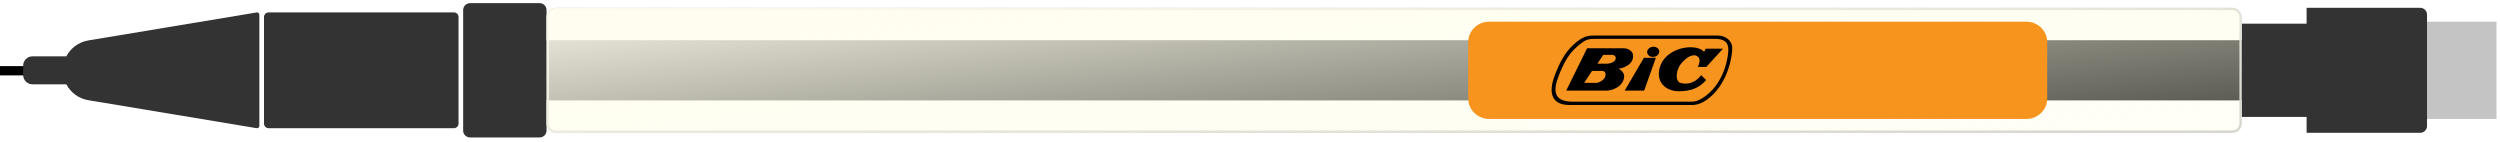
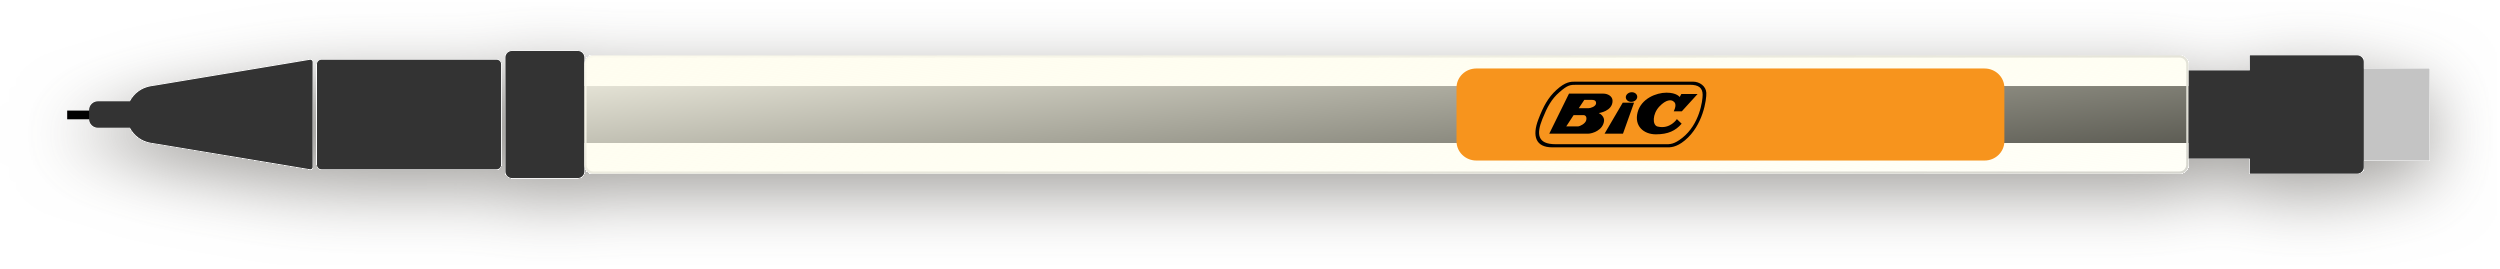
- <svg xmlns="http://www.w3.org/2000/svg" width="493" height="28" viewBox="0 0 493 28" fill="none">
-   <path d="M104.125 7.928L442.987 7.928V19.802L104.125 19.802V7.928Z" fill="black" />
-   <path d="M0 13.04H8.22V14.867H0L0 13.04Z" fill="black" />
-   <path d="M476.781 4.274L492.308 4.274V23.455H476.781V4.274Z" fill="#C4C4C4" />
-   <path d="M478.608 2.878C478.608 2.135 477.995 1.533 477.238 1.533L454.86 1.533V4.672L442.073 4.672V23.056H454.86V26.194L477.238 26.194C477.995 26.194 478.608 25.592 478.608 24.849V2.878Z" fill="#333333" />
-   <path d="M91.335 1.967C91.335 1.223 91.949 0.62 92.706 0.62L106.406 0.62C107.163 0.62 107.776 1.223 107.776 1.967V25.761C107.776 26.505 107.163 27.108 106.406 27.108L92.706 27.108C91.949 27.108 91.335 26.505 91.335 25.761V1.967Z" fill="#333333" />
-   <path d="M52.061 3.361C52.061 2.856 52.47 2.447 52.974 2.447L89.509 2.447C90.014 2.447 90.423 2.856 90.423 3.361V24.368C90.423 24.873 90.014 25.282 89.509 25.282L52.974 25.282C52.47 25.282 52.061 24.873 52.061 24.368V3.361Z" fill="#333333" />
-   <path d="M13.082 16.625H6.409C5.39 16.625 4.564 15.801 4.564 14.785V12.945C4.564 11.929 5.39 11.106 6.409 11.106L13.082 11.106C13.928 9.488 15.5 8.291 17.409 7.974L50.614 2.455C50.893 2.408 51.147 2.623 51.147 2.904V24.826C51.147 25.108 50.893 25.323 50.614 25.276L17.409 19.757C15.5 19.44 13.928 18.243 13.082 16.625Z" fill="#333333" />
-   <path fill-rule="evenodd" clip-rule="evenodd" d="M440.236 1.999L109.614 1.999C108.853 1.999 108.237 2.624 108.237 3.395V24.334C108.237 25.105 108.853 25.73 109.614 25.73L440.236 25.73C440.996 25.73 441.613 25.105 441.613 24.334V3.395C441.613 2.624 440.996 1.999 440.236 1.999ZM109.614 1.534C108.6 1.534 107.777 2.367 107.777 3.395V24.334C107.777 25.362 108.6 26.195 109.614 26.195L440.236 26.195C441.25 26.195 442.072 25.362 442.072 24.334V3.395C442.072 2.367 441.25 1.534 440.236 1.534L109.614 1.534Z" fill="#C4C4C4" />
-   <path fill-rule="evenodd" clip-rule="evenodd" d="M109.614 1.534C108.6 1.534 107.777 2.367 107.777 3.395V24.334C107.777 25.362 108.6 26.195 109.614 26.195L440.236 26.195C441.25 26.195 442.072 25.362 442.072 24.334V3.395C442.072 2.367 441.25 1.534 440.236 1.534L109.614 1.534Z" fill="url(#paint0_linear_333_1171)" />
-   <path d="M289.539 8.289C289.539 6.072 291.386 4.274 293.665 4.274L399.584 4.274C401.863 4.274 403.71 6.072 403.71 8.289V19.441C403.71 21.658 401.863 23.455 399.584 23.455L293.665 23.455C291.386 23.455 289.539 21.658 289.539 19.441V8.289Z" fill="#F7941D" />
-   <path d="M326.137 11.214C326.792 11.127 327.265 10.613 327.194 10.066C327.124 9.518 326.537 9.144 325.883 9.231C325.228 9.318 324.755 9.832 324.825 10.38C324.895 10.928 325.482 11.301 326.137 11.214Z" fill="black" />
-   <path d="M320.389 17.861H324.228L326.539 11.396H324.179L320.389 17.861Z" fill="black" />
-   <path d="M334.811 13.199H336.487L339.773 9.595H336.389L336.048 10.223C336.048 10.223 335.446 9.314 333.299 9.313C331.152 9.313 328.028 10.553 327.28 13.398C326.531 16.241 328.516 17.994 331.086 17.994C333.657 17.994 335.186 17.233 336.455 15.779L335.462 14.819C335.462 14.819 334.063 17.002 331.444 16.373C330.318 16.104 330.338 13.761 331.802 12.207C333.267 10.653 334.259 10.835 334.6 11.032C334.941 11.231 335.56 11.628 334.811 13.199Z" fill="black" />
-   <path fill-rule="evenodd" clip-rule="evenodd" d="M316.933 17.861H308.863L312.978 9.512H320.17C320.983 9.512 322.057 10.008 322.057 11.017C322.057 13.199 319.178 13.563 319.178 13.563C319.617 13.728 320.382 14.389 320.284 15.216C320.055 17.149 317.843 17.861 316.933 17.861ZM315.012 12.553H317.046C317.436 12.553 318.592 12.207 318.624 11.528C318.656 10.85 318.022 10.818 317.795 10.818H316.168L315.012 12.553ZM312.409 16.34H314.866C315.224 16.34 316.411 15.779 316.574 15.034C316.736 14.29 316.379 13.992 315.988 13.992H313.938L312.409 16.34Z" fill="black" />
-   <path fill-rule="evenodd" clip-rule="evenodd" d="M309.483 20.706C306.064 20.706 305.245 18.402 306.6 14.868C307.639 12.157 308.624 10.331 310.333 8.768C312.252 7.012 313.329 7.013 314.349 7.014L338.814 7.014C340.189 7.014 341.53 7.952 341.597 9.342C341.663 10.732 340.912 16.117 337.138 19.246C335.32 20.754 334.077 20.729 333.161 20.71C333.064 20.708 332.971 20.706 332.881 20.706H309.483ZM310.185 20.052C306.404 20.052 306.155 17.968 307.443 14.772C308.432 12.32 309.324 10.654 310.95 9.239C312.759 7.666 313.198 7.666 314.734 7.667C314.778 7.667 314.824 7.667 314.871 7.667L338.184 7.667C340.01 7.667 340.83 8.317 340.83 9.774C340.83 11.032 340.178 15.901 336.589 18.732C334.873 20.085 334.057 20.073 332.939 20.056C332.811 20.054 332.678 20.052 332.54 20.052H310.185Z" fill="black" />
+ <svg xmlns="http://www.w3.org/2000/svg" width="521" height="56" viewBox="0 0 521 56" fill="none">
+   <g filter="url(#filter0_d_333_1171)">
+     <path d="M118.125 17.928L456.987 17.928V29.802L118.125 29.802V17.928Z" fill="black" />
+     <path d="M14 23.04H22.22V24.867H14V23.04Z" fill="black" />
+     <path d="M490.781 14.274L506.308 14.274V33.455H490.781V14.274Z" fill="#C4C4C4" />
+     <path d="M492.608 12.878C492.608 12.135 491.995 11.533 491.238 11.533L468.86 11.533V14.672L456.073 14.672V33.056H468.86V36.194H491.238C491.995 36.194 492.608 35.592 492.608 34.849V12.878Z" fill="#333333" />
+     <path d="M105.335 11.967C105.335 11.223 105.949 10.62 106.706 10.62L120.406 10.62C121.163 10.62 121.776 11.223 121.776 11.967V35.761C121.776 36.505 121.163 37.108 120.406 37.108H106.706C105.949 37.108 105.335 36.505 105.335 35.761V11.967Z" fill="#333333" />
+     <path d="M66.061 13.361C66.061 12.856 66.47 12.447 66.974 12.447L103.509 12.447C104.014 12.447 104.423 12.856 104.423 13.361V34.368C104.423 34.873 104.014 35.282 103.509 35.282H66.974C66.47 35.282 66.061 34.873 66.061 34.368V13.361Z" fill="#333333" />
+     <path d="M27.082 26.625H20.409C19.39 26.625 18.564 25.801 18.564 24.785V22.945C18.564 21.929 19.39 21.106 20.409 21.106H27.082C27.928 19.488 29.5 18.291 31.409 17.974L64.614 12.454C64.893 12.408 65.147 12.623 65.147 12.904V34.826C65.147 35.108 64.893 35.323 64.614 35.276L31.409 29.757C29.5 29.44 27.928 28.243 27.082 26.625Z" fill="#333333" />
+     <path fill-rule="evenodd" clip-rule="evenodd" d="M454.236 11.999L123.614 11.999C122.853 11.999 122.237 12.624 122.237 13.395V34.334C122.237 35.105 122.853 35.73 123.614 35.73L454.236 35.73C454.996 35.73 455.613 35.105 455.613 34.334V13.395C455.613 12.624 454.996 11.999 454.236 11.999ZM123.614 11.534C122.6 11.534 121.777 12.367 121.777 13.395V34.334C121.777 35.362 122.6 36.195 123.614 36.195L454.236 36.195C455.25 36.195 456.072 35.362 456.072 34.334V13.395C456.072 12.367 455.25 11.534 454.236 11.534L123.614 11.534Z" fill="#C4C4C4" />
+     <path fill-rule="evenodd" clip-rule="evenodd" d="M123.614 11.534C122.6 11.534 121.777 12.367 121.777 13.395V34.334C121.777 35.362 122.6 36.195 123.614 36.195L454.236 36.195C455.25 36.195 456.072 35.362 456.072 34.334V13.395C456.072 12.367 455.25 11.534 454.236 11.534L123.614 11.534Z" fill="url(#paint0_linear_333_1171)" />
+     <path d="M303.539 18.289C303.539 16.072 305.386 14.274 307.665 14.274L413.584 14.274C415.863 14.274 417.71 16.072 417.71 18.289V29.441C417.71 31.658 415.863 33.455 413.584 33.455H307.665C305.386 33.455 303.539 31.658 303.539 29.441V18.289Z" fill="#F7941D" />
+     <path d="M340.137 21.214C340.792 21.128 341.265 20.613 341.194 20.066C341.124 19.518 340.537 19.144 339.883 19.231C339.228 19.318 338.755 19.832 338.825 20.38C338.895 20.928 339.482 21.301 340.137 21.214Z" fill="black" />
+     <path d="M334.389 27.861H338.228L340.539 21.396H338.179L334.389 27.861Z" fill="black" />
+     <path d="M348.811 23.199H350.487L353.773 19.595H350.389L350.048 20.223C350.048 20.223 349.446 19.314 347.299 19.313C345.152 19.313 342.028 20.553 341.28 23.398C340.531 26.241 342.516 27.994 345.086 27.994C347.657 27.994 349.186 27.233 350.455 25.779L349.462 24.819C349.462 24.819 348.063 27.002 345.444 26.373C344.318 26.104 344.338 23.762 345.802 22.206C347.267 20.653 348.259 20.834 348.6 21.032C348.941 21.231 349.56 21.628 348.811 23.199Z" fill="black" />
+     <path fill-rule="evenodd" clip-rule="evenodd" d="M330.933 27.861H322.863L326.978 19.512H334.17C334.983 19.512 336.057 20.008 336.057 21.017C336.057 23.199 333.178 23.563 333.178 23.563C333.617 23.728 334.382 24.389 334.284 25.216C334.055 27.149 331.843 27.861 330.933 27.861ZM329.012 22.553H331.046C331.436 22.553 332.592 22.206 332.624 21.528C332.656 20.85 332.022 20.818 331.795 20.818H330.168L329.012 22.553ZM326.409 26.34H328.866C329.224 26.34 330.411 25.779 330.574 25.034C330.736 24.29 330.379 23.992 329.988 23.992H327.938L326.409 26.34Z" fill="black" />
+     <path fill-rule="evenodd" clip-rule="evenodd" d="M323.483 30.706C320.064 30.706 319.245 28.402 320.6 24.868C321.639 22.157 322.624 20.331 324.333 18.768C326.252 17.012 327.329 17.013 328.349 17.014L352.814 17.014C354.189 17.014 355.53 17.952 355.597 19.342C355.663 20.732 354.912 26.117 351.138 29.246C349.32 30.754 348.077 30.729 347.161 30.71C347.064 30.708 346.971 30.706 346.881 30.706H323.483ZM324.185 30.052C320.404 30.052 320.155 27.968 321.443 24.772C322.432 22.32 323.324 20.654 324.95 19.239C326.759 17.666 327.198 17.666 328.734 17.667C328.778 17.667 328.824 17.668 328.871 17.668H352.184C354.01 17.668 354.83 18.317 354.83 19.773C354.83 21.032 354.178 25.901 350.589 28.732C348.873 30.085 348.057 30.073 346.939 30.056C346.811 30.054 346.678 30.052 346.54 30.052H324.185Z" fill="black" />
+   </g>
  <defs>
-     <linearGradient id="paint0_linear_333_1171" x1="111" y1="-2.5" x2="121.061" y2="88.993" gradientUnits="userSpaceOnUse">
+     <filter id="filter0_d_333_1171" x="0" y="0.62" width="520.308" height="54.488" filterUnits="userSpaceOnUse" color-interpolation-filters="sRGB">
+       <feFlood flood-opacity="0" result="BackgroundImageFix" />
+       <feColorMatrix in="SourceAlpha" type="matrix" values="0 0 0 0 0 0 0 0 0 0 0 0 0 0 0 0 0 0 127 0" result="hardAlpha" />
+       <feOffset dy="4" />
+       <feGaussianBlur stdDeviation="7" />
+       <feComposite in2="hardAlpha" operator="out" />
+       <feColorMatrix type="matrix" values="0 0 0 0 0.383 0 0 0 0 0.371 0 0 0 0 0.351 0 0 0 0.59 0" />
+       <feBlend mode="multiply" in2="BackgroundImageFix" result="effect1_dropShadow_333_1171" />
+       <feBlend mode="normal" in="SourceGraphic" in2="effect1_dropShadow_333_1171" result="shape" />
+     </filter>
+     <linearGradient id="paint0_linear_333_1171" x1="125" y1="7.5" x2="135.061" y2="98.993" gradientUnits="userSpaceOnUse">
      <stop stop-color="white" stop-opacity="0.28" />
      <stop offset="0" stop-color="#FFFDF0" />
      <stop offset="1" stop-color="#FFFEE2" stop-opacity="0" />
    </linearGradient>
  </defs>
</svg>
